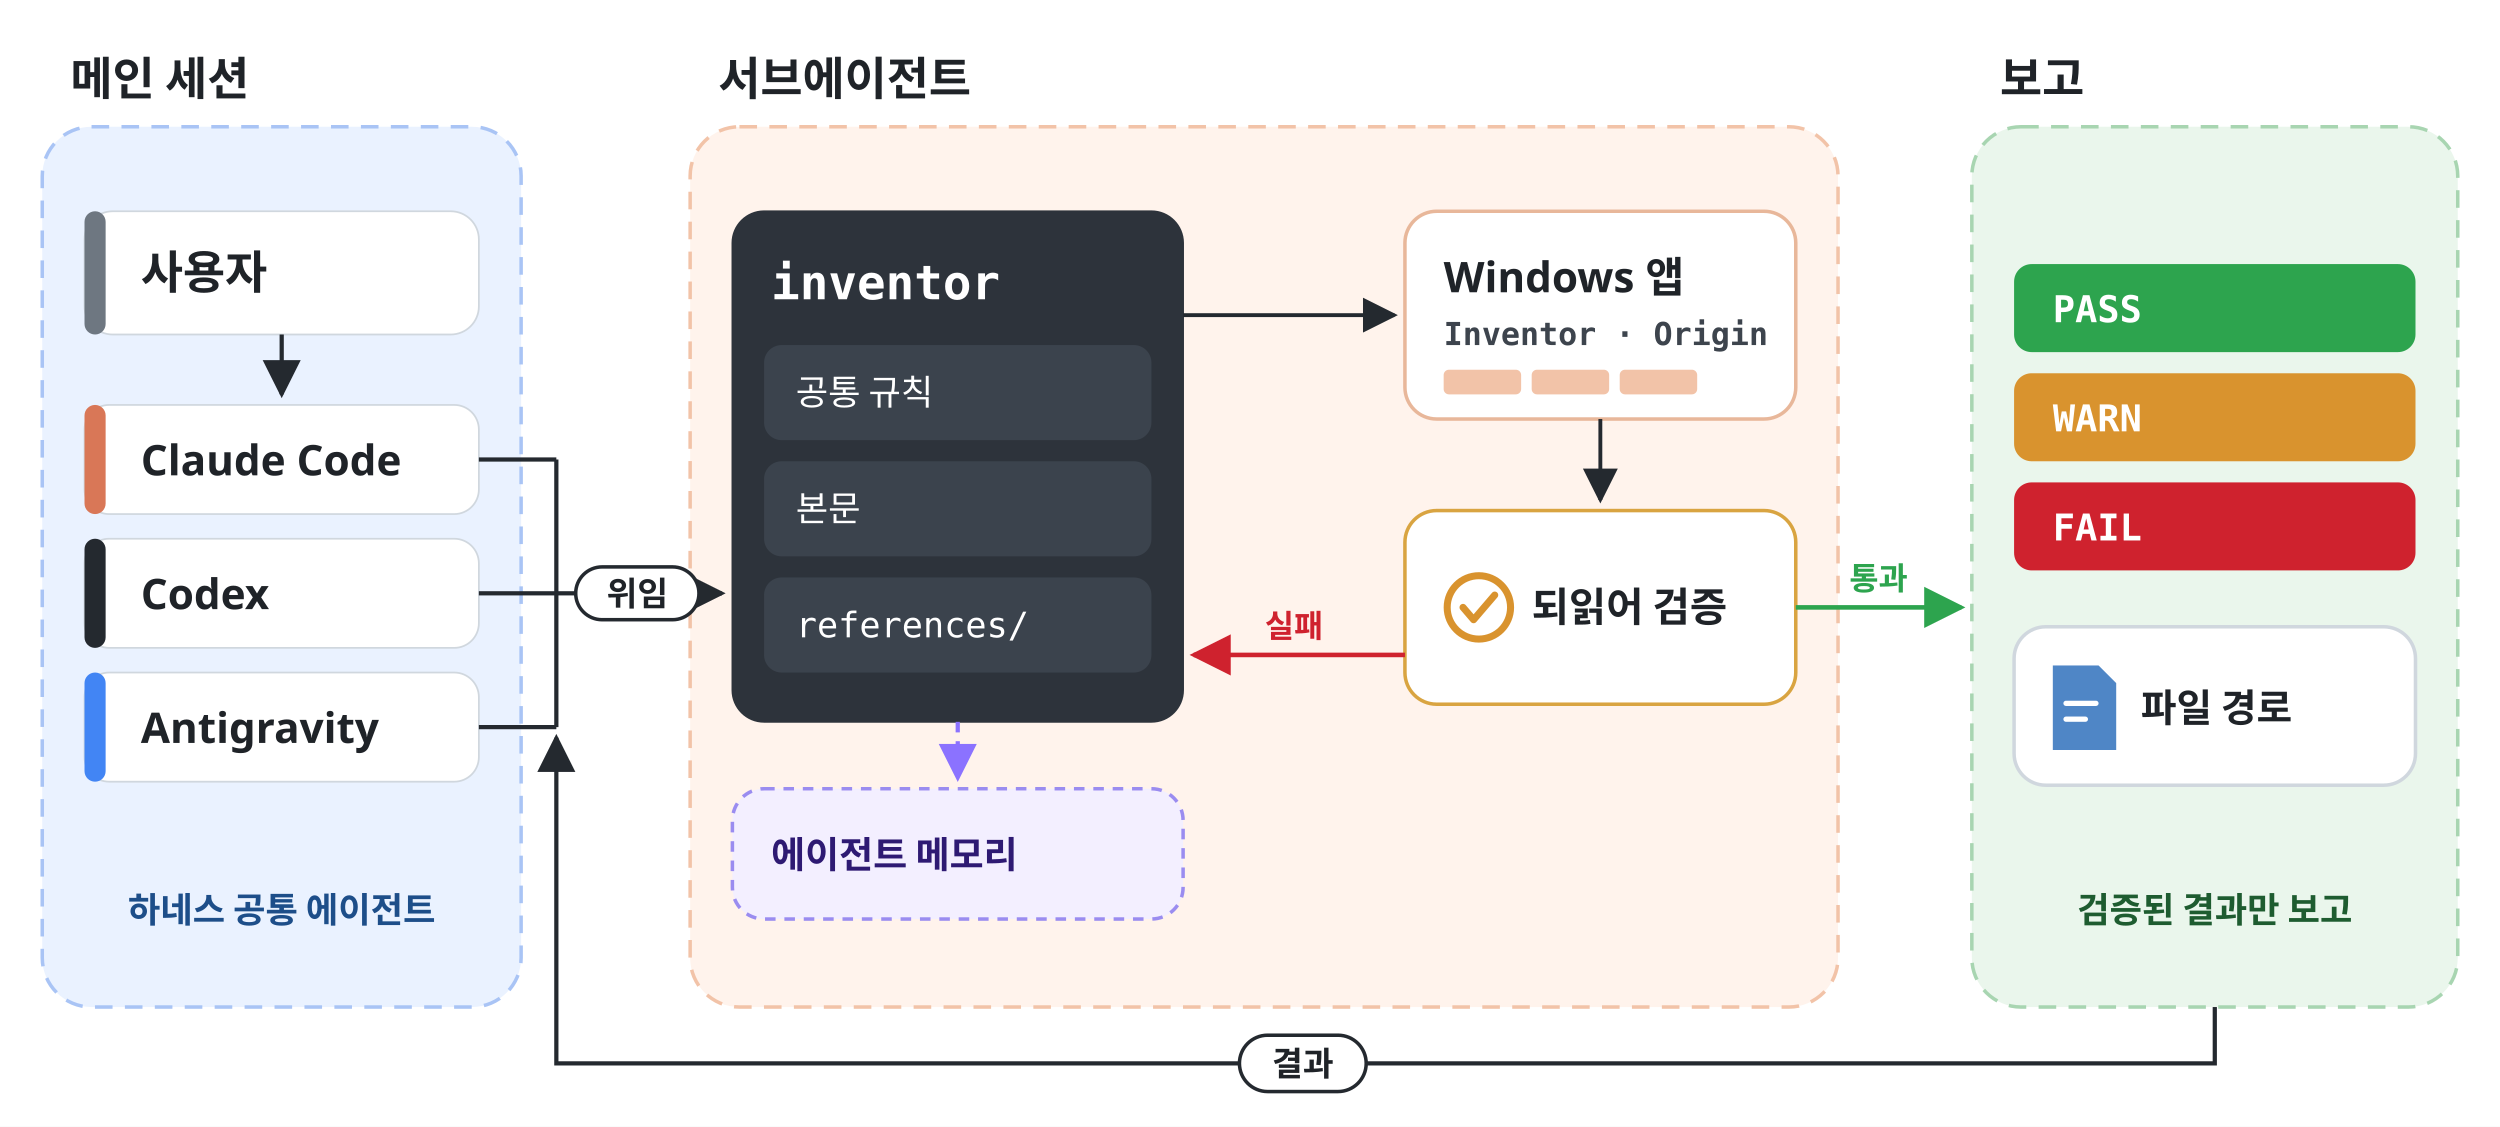
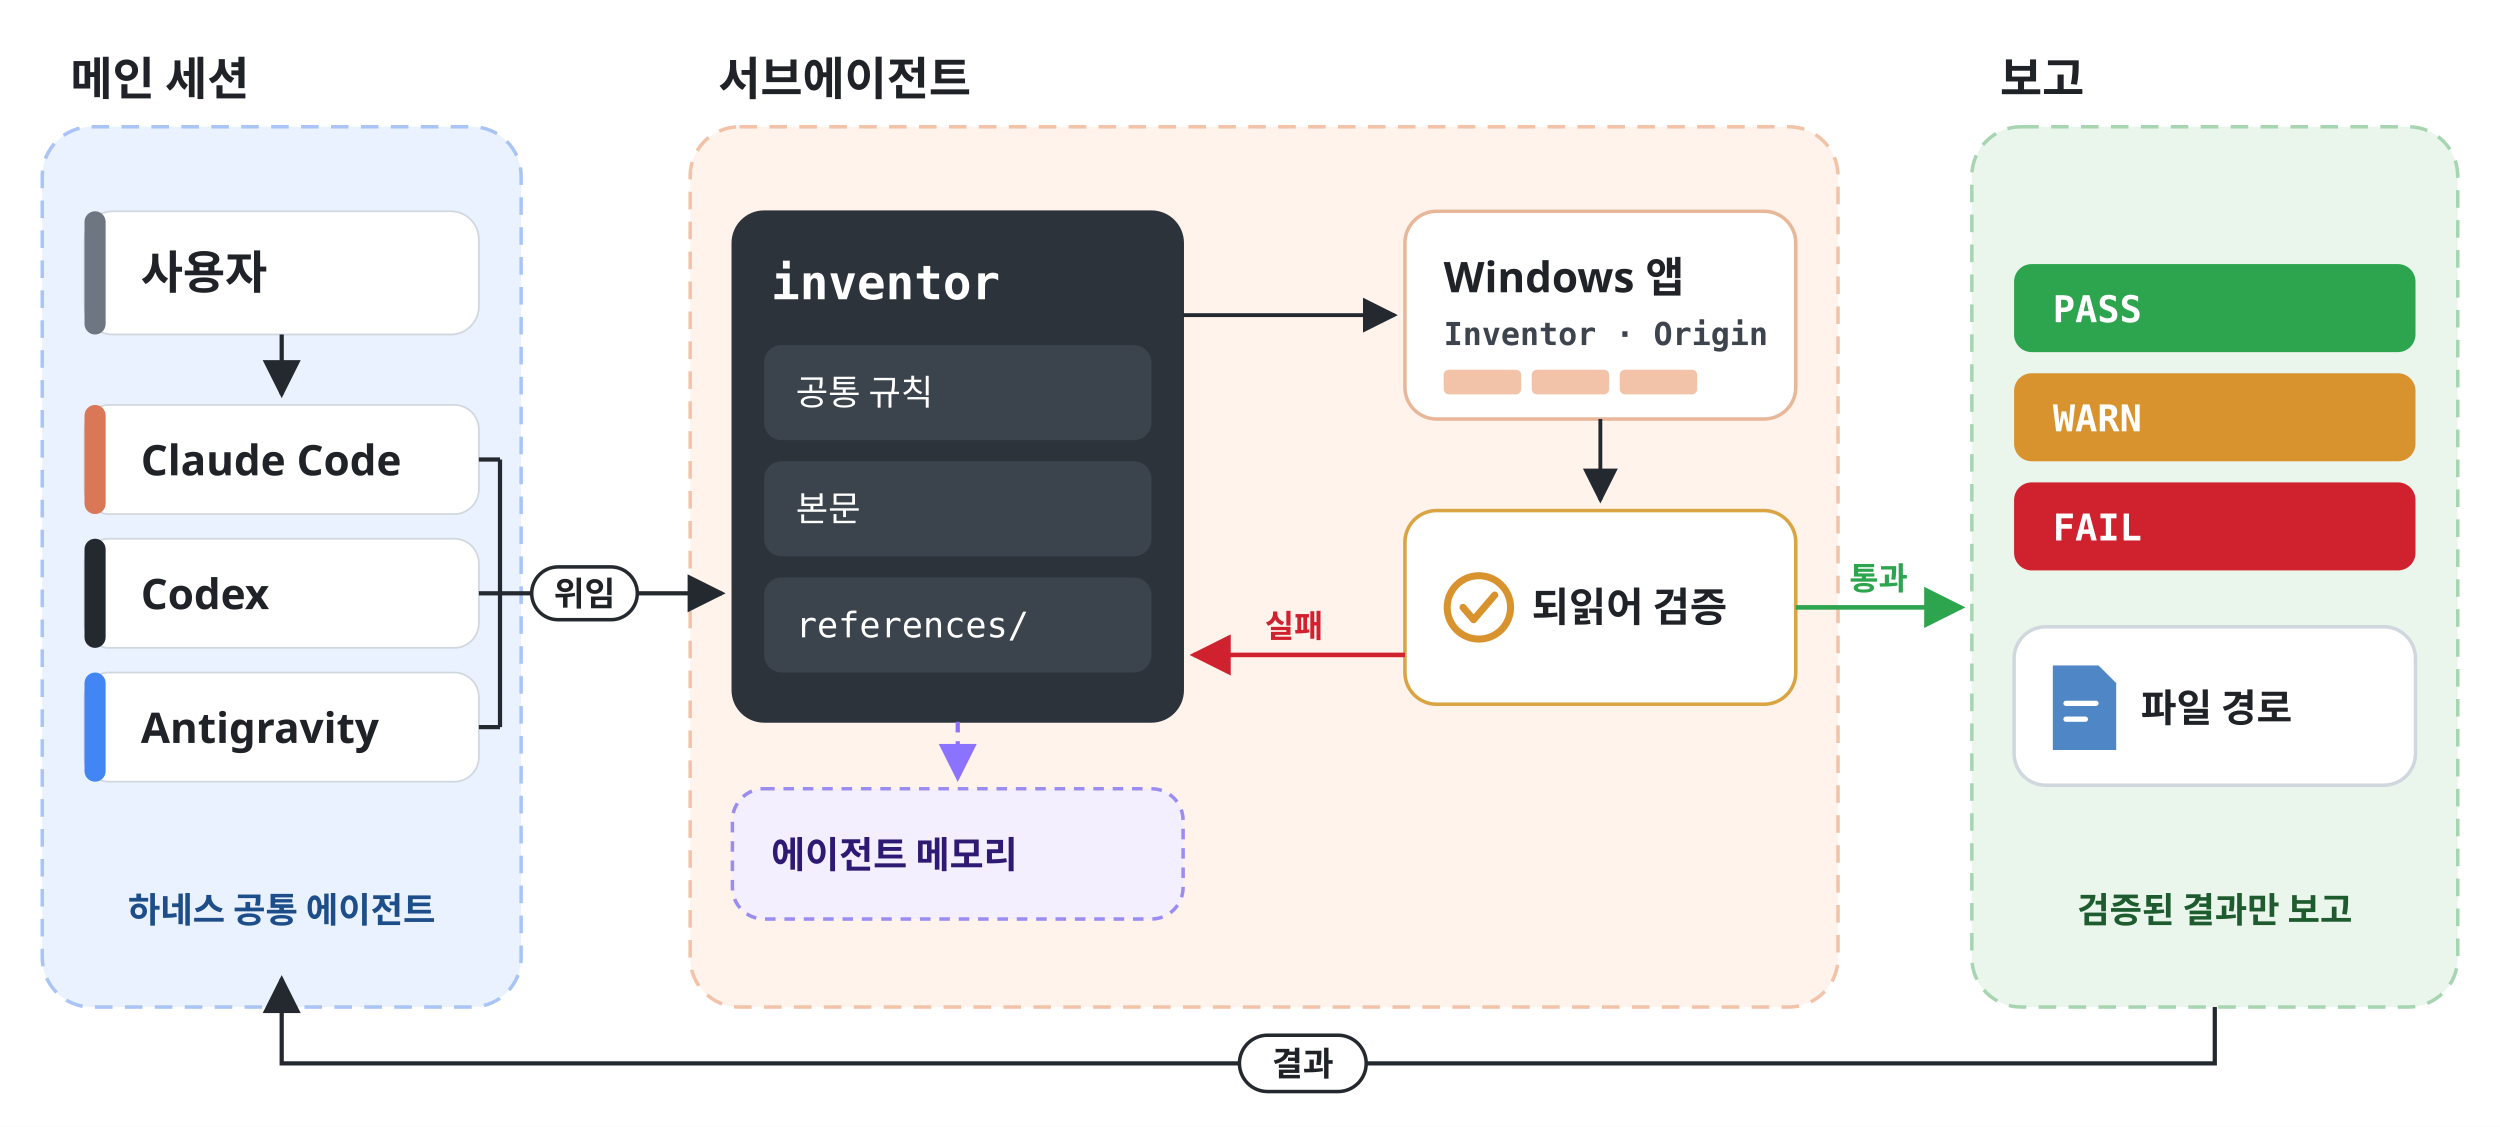
<svg xmlns="http://www.w3.org/2000/svg" viewBox="0 0 1420 640" width="1420" height="640" font-family="Pretendard, 'Noto Sans KR', 'Malgun Gothic', 'Apple SD Gothic Neo', sans-serif">
  <defs>
    <marker id="ah" viewBox="0 0 10 10" refX="9" refY="5" markerWidth="9" markerHeight="9" orient="auto-start-reverse">
      <path d="M0,0 L10,5 L0,10 z" fill="#24292F" />
    </marker>
    <marker id="ahr" viewBox="0 0 10 10" refX="9" refY="5" markerWidth="9" markerHeight="9" orient="auto-start-reverse">
      <path d="M0,0 L10,5 L0,10 z" fill="#CF222E" />
    </marker>
    <marker id="ahg" viewBox="0 0 10 10" refX="9" refY="5" markerWidth="9" markerHeight="9" orient="auto-start-reverse">
      <path d="M0,0 L10,5 L0,10 z" fill="#2DA44E" />
    </marker>
    <marker id="ahp" viewBox="0 0 10 10" refX="9" refY="5" markerWidth="9" markerHeight="9" orient="auto-start-reverse">
      <path d="M0,0 L10,5 L0,10 z" fill="#8B72FF" />
    </marker>
  </defs>
  <rect width="1420" height="640" fill="#FFFFFF" />
  <g font-size="26" font-weight="700" fill="#1F2328">
    <text x="40" y="54">메인 세션</text>
    <text x="408" y="54">서브에이전트</text>
    <text x="1136" y="54">보고</text>
  </g>
  <rect x="24" y="72" width="272" height="500" rx="28" fill="#EAF2FF" stroke="#A9C4F5" stroke-width="2" stroke-dasharray="10 7" />
  <rect x="392" y="72" width="652" height="500" rx="28" fill="#FFF3EC" stroke="#F2C3A8" stroke-width="2" stroke-dasharray="10 7" />
  <rect x="1120" y="72" width="276" height="500" rx="28" fill="#EAF6EC" stroke="#A8D5B1" stroke-width="2" stroke-dasharray="10 7" />
  <g font-size="26" font-weight="700" fill="#1F2328">
    <rect x="48" y="120" width="224" height="70" rx="16" fill="#FFFFFF" stroke="#D0D7DE" />
    <rect x="48" y="120" width="12" height="70" rx="6" fill="#6E7781" />
    <text x="80" y="164">사용자</text>
  </g>
  <path d="M160 190 V224" stroke="#24292F" stroke-width="2.4" fill="none" marker-end="url(#ah)" />
  <g font-size="24" font-weight="700" fill="#1F2328">
    <rect x="48" y="230" width="224" height="62" rx="14" fill="#FFFFFF" stroke="#D0D7DE" />
    <rect x="48" y="230" width="12" height="62" rx="6" fill="#D97757" />
    <text x="80" y="270">Claude Code</text>
    <rect x="48" y="306" width="224" height="62" rx="14" fill="#FFFFFF" stroke="#D0D7DE" />
    <rect x="48" y="306" width="12" height="62" rx="6" fill="#24292F" />
    <text x="80" y="346">Codex</text>
    <rect x="48" y="382" width="224" height="62" rx="14" fill="#FFFFFF" stroke="#D0D7DE" />
    <rect x="48" y="382" width="12" height="62" rx="6" fill="#4285F4" />
    <text x="80" y="422">Antigravity</text>
  </g>
  <text x="160" y="524" font-size="20" font-weight="700" fill="#1D4E89" text-anchor="middle">하네스 공통 에이전트</text>
  <g>
    <rect x="416" y="120" width="256" height="290" rx="18" fill="#2D333B" stroke="#2D333B" />
    <text x="438" y="170" font-size="27" font-weight="700" fill="#FFFFFF" font-family="Consolas, 'D2Coding', monospace">inventor</text>
    <g font-size="20" fill="#FFFFFF">
      <rect x="434" y="196" width="220" height="54" rx="10" fill="#3B434D" />
      <text x="452" y="230">공통 규칙</text>
      <rect x="434" y="262" width="220" height="54" rx="10" fill="#3B434D" />
      <text x="452" y="296">본문</text>
      <rect x="434" y="328" width="220" height="54" rx="10" fill="#3B434D" />
      <text x="452" y="362" font-family="Consolas, 'D2Coding', monospace">references/</text>
    </g>
    <rect x="416" y="448" width="256" height="74" rx="18" fill="#F3EFFF" stroke="#9A8CF0" stroke-width="2" stroke-dasharray="6 5" />
    <text x="438" y="493" font-size="21" font-weight="700" fill="#2E1A73">에이전트 메모리</text>
    <path d="M544 410 V442" stroke="#8B72FF" stroke-width="2.4" stroke-dasharray="6 5" fill="none" marker-end="url(#ahp)" />
    <rect x="798" y="120" width="222" height="118" rx="18" fill="#FFFFFF" stroke="#E8B79A" stroke-width="2" />
    <text x="820" y="166" font-size="24" font-weight="700" fill="#1F2328">Windows 앱</text>
    <text x="820" y="196" font-size="18" font-weight="600" fill="#3D444D" font-family="Consolas, 'D2Coding', monospace">Inventor · Origin</text>
    <rect x="820" y="210" width="44" height="14" rx="3" fill="#F2C3A8" />
    <rect x="870" y="210" width="44" height="14" rx="3" fill="#F2C3A8" />
    <rect x="920" y="210" width="44" height="14" rx="3" fill="#F2C3A8" />
    <rect x="798" y="290" width="222" height="110" rx="18" fill="#FFFFFF" stroke="#D9A441" stroke-width="2" />
    <circle cx="840" cy="345" r="18" fill="none" stroke="#D9932E" stroke-width="4" />
    <path d="M831 345 l6 7 l12 -14" fill="none" stroke="#D9932E" stroke-width="4" stroke-linecap="round" stroke-linejoin="round" />
    <text x="870" y="353" font-size="23" font-weight="700" fill="#1F2328">되읽어 검증</text>
  </g>
  <g stroke="#24292F" stroke-width="2.2" fill="none">
    <path d="M672 179 H792" marker-end="url(#ah)" />
    <path d="M909 238 V284" marker-end="url(#ah)" />
  </g>
  <path d="M798 372 H678" stroke="#CF222E" stroke-width="2.6" fill="none" marker-end="url(#ahr)" />
  <text x="735" y="362" font-size="18" font-weight="700" fill="#CF222E" text-anchor="middle">실패</text>
  <g font-size="21" font-weight="700" fill="#FFFFFF" font-family="Consolas, 'D2Coding', monospace">
    <rect x="1144" y="150" width="228" height="50" rx="10" fill="#2DA44E" />
    <text x="1166" y="183">PASS</text>
    <rect x="1144" y="212" width="228" height="50" rx="10" fill="#D9932E" />
    <text x="1166" y="245">WARN</text>
    <rect x="1144" y="274" width="228" height="50" rx="10" fill="#CF222E" />
    <text x="1166" y="307">FAIL</text>
  </g>
  <rect x="1144" y="356" width="228" height="90" rx="18" fill="#FFFFFF" stroke="#D0D7DE" stroke-width="2" />
  <path d="M1166 378 h26 l10 10 v38 h-36 z" fill="#4F86C6" />
  <rect x="1172" y="398" width="20" height="3" rx="1.5" fill="#FFFFFF" />
  <rect x="1172" y="407" width="14" height="3" rx="1.5" fill="#FFFFFF" />
  <text x="1216" y="410" font-size="22" font-weight="700" fill="#1F2328">파일 경로</text>
  <text x="1258" y="524" font-size="20" font-weight="700" fill="#1E5C30" text-anchor="middle">검증된 결과만 보고</text>
-   <path d="M272 261 H316 M272 337 H316 M272 413 H316 M316 261 V413" stroke="#24292F" stroke-width="2.4" fill="none" />
-   <path d="M316 337 H410" stroke="#24292F" stroke-width="2.4" fill="none" marker-end="url(#ah)" />
+   <path d="M272 261 H284 M272 337 H284 M272 413 H284 M284 261 V413" stroke="#24292F" stroke-width="2.4" fill="none" />
+   <path d="M284 337 H410" stroke="#24292F" stroke-width="2.4" fill="none" marker-end="url(#ah)" />
  <path d="M1020 345 H1114" stroke="#2DA44E" stroke-width="2.6" fill="none" marker-end="url(#ahg)" />
  <text x="1067" y="335" font-size="18" font-weight="700" fill="#2DA44E" text-anchor="middle">통과</text>
-   <path d="M1258 572 V604 H316 V419" stroke="#24292F" stroke-width="2.4" fill="none" marker-end="url(#ah)" />
-   <rect x="327" y="322" width="70" height="30" rx="15" fill="#FFFFFF" stroke="#24292F" stroke-width="2" />
-   <text x="362" y="344" font-size="19" font-weight="700" fill="#1F2328" text-anchor="middle">위임</text>
+   <path d="M1258 572 V604 H160 V556" stroke="#24292F" stroke-width="2.4" fill="none" marker-end="url(#ah)" />
+   <rect x="302" y="322" width="60" height="30" rx="15" fill="#FFFFFF" stroke="#24292F" stroke-width="2" />
+   <text x="332" y="344" font-size="19" font-weight="700" fill="#1F2328" text-anchor="middle">위임</text>
  <rect x="704" y="588" width="72" height="32" rx="16" fill="#FFFFFF" stroke="#24292F" stroke-width="2" />
  <text x="740" y="611" font-size="19" font-weight="700" fill="#1F2328" text-anchor="middle">결과</text>
</svg>
